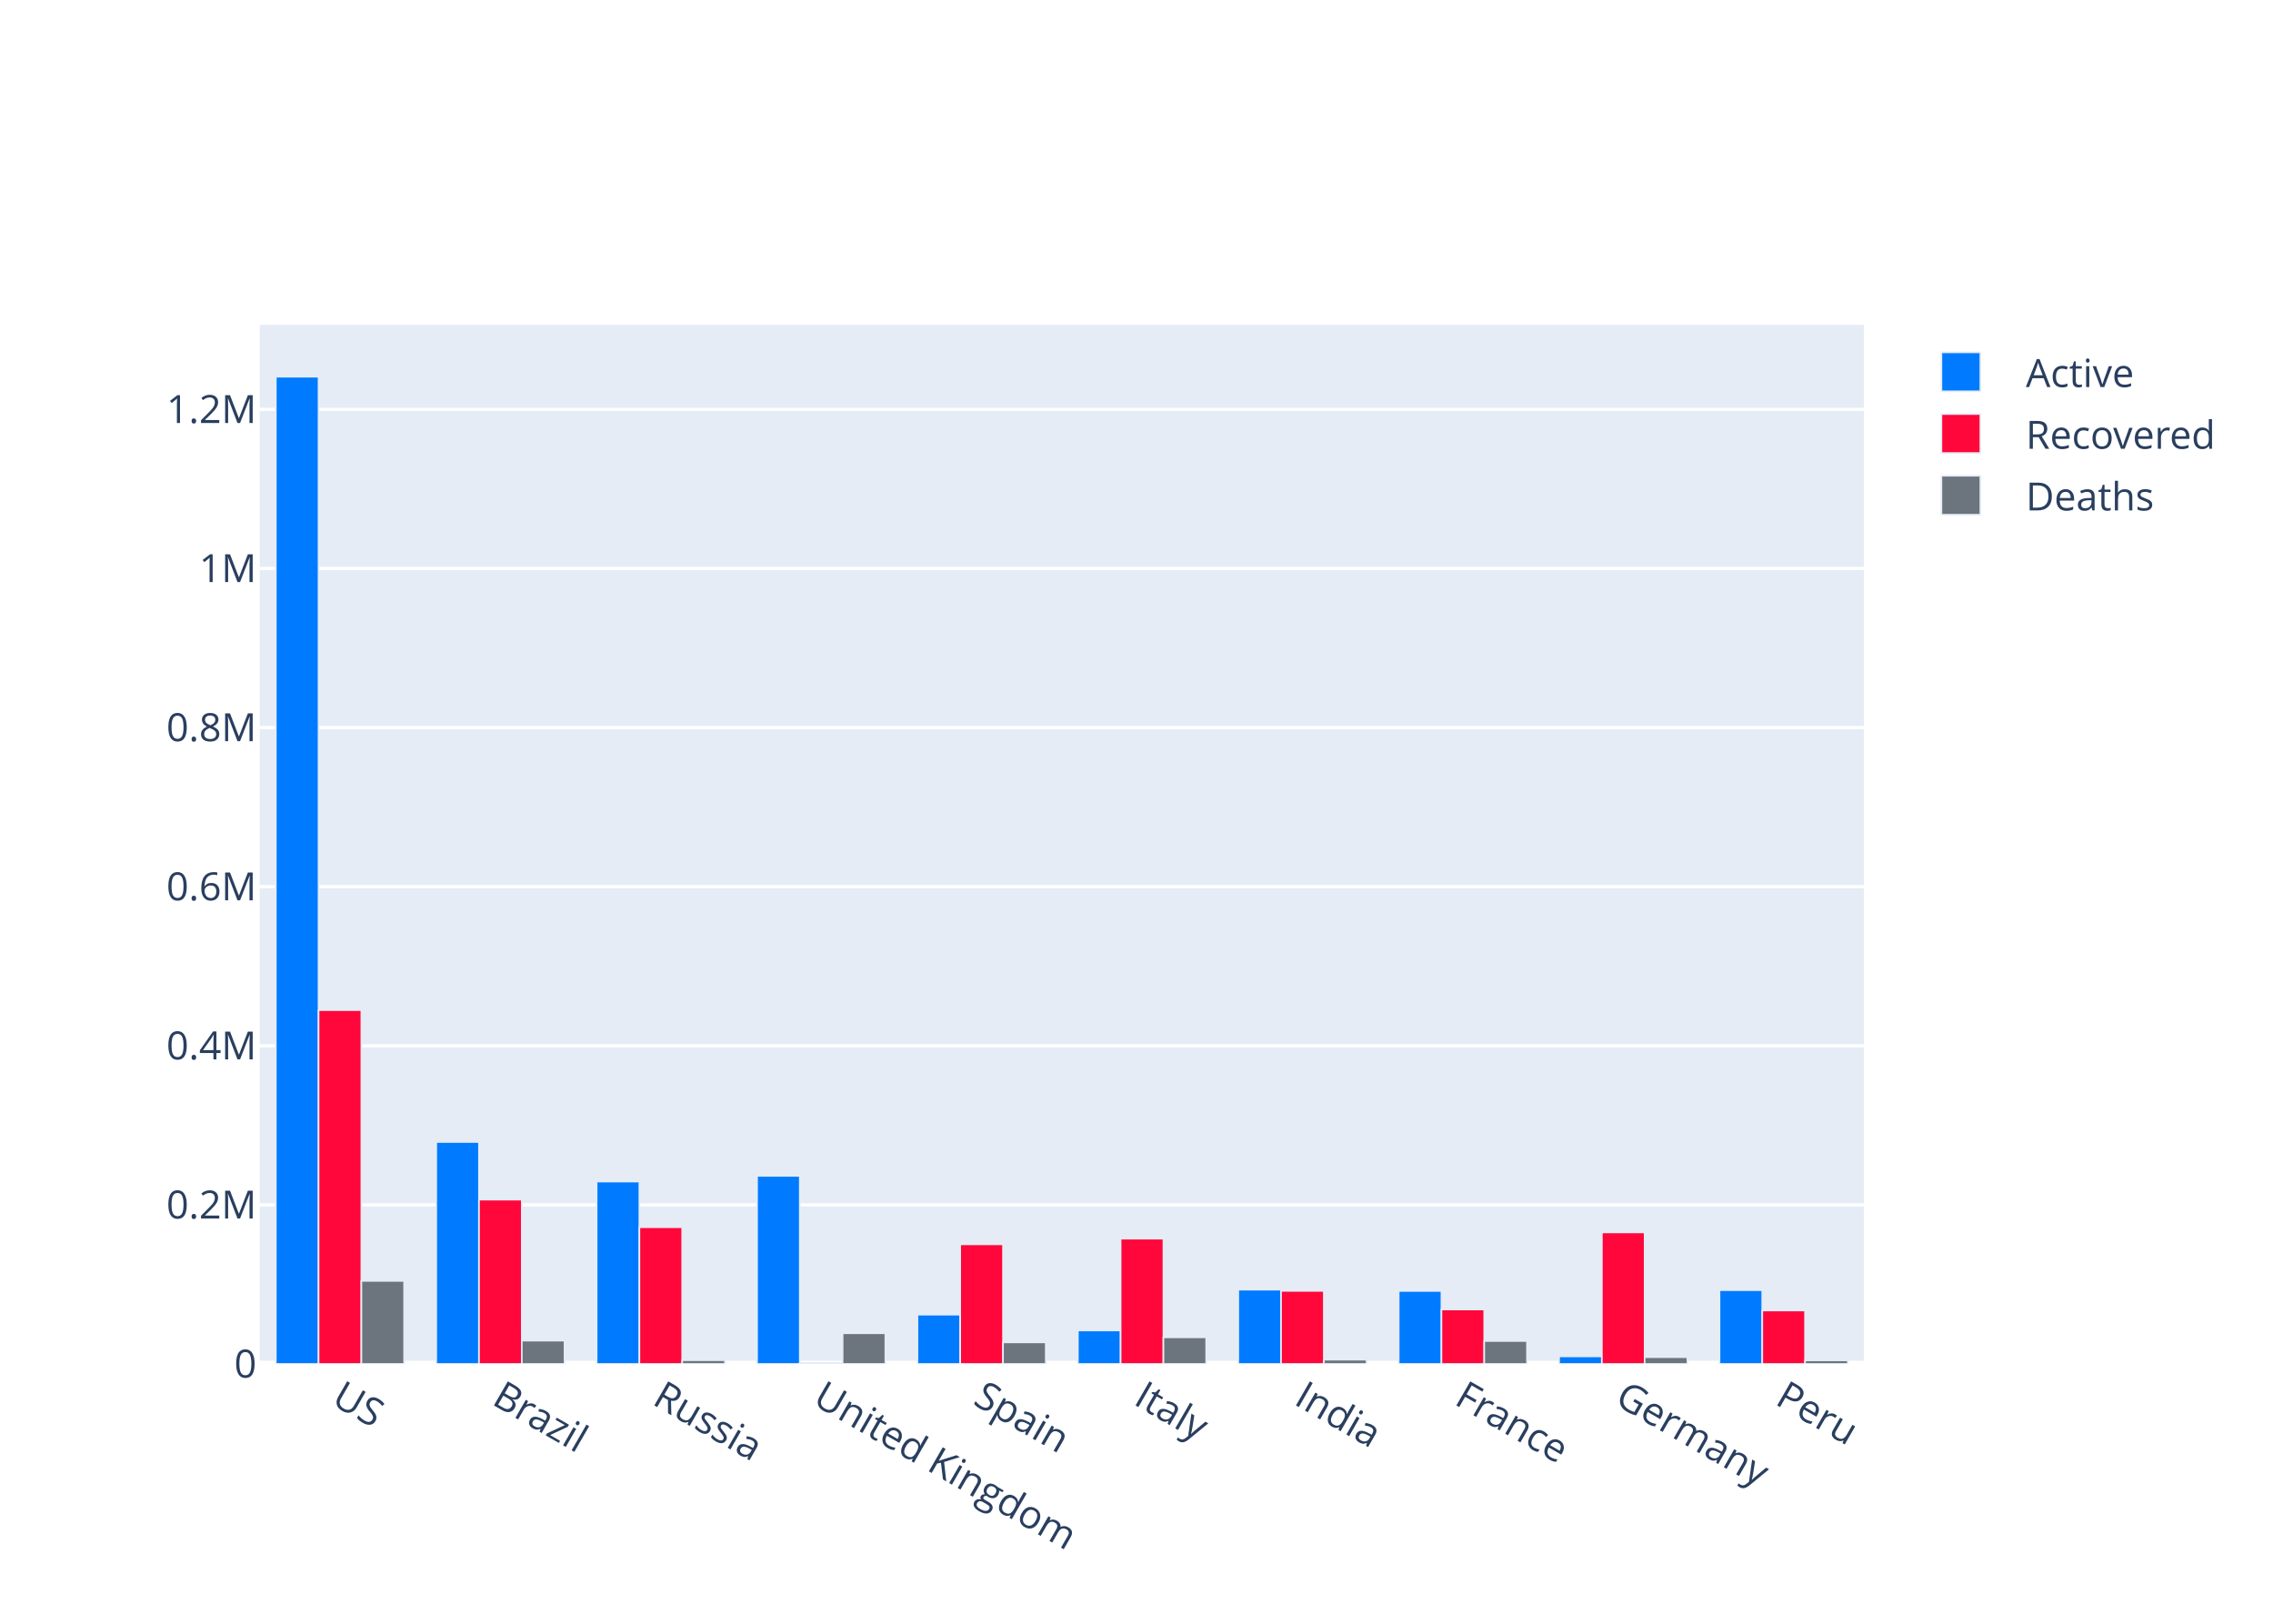
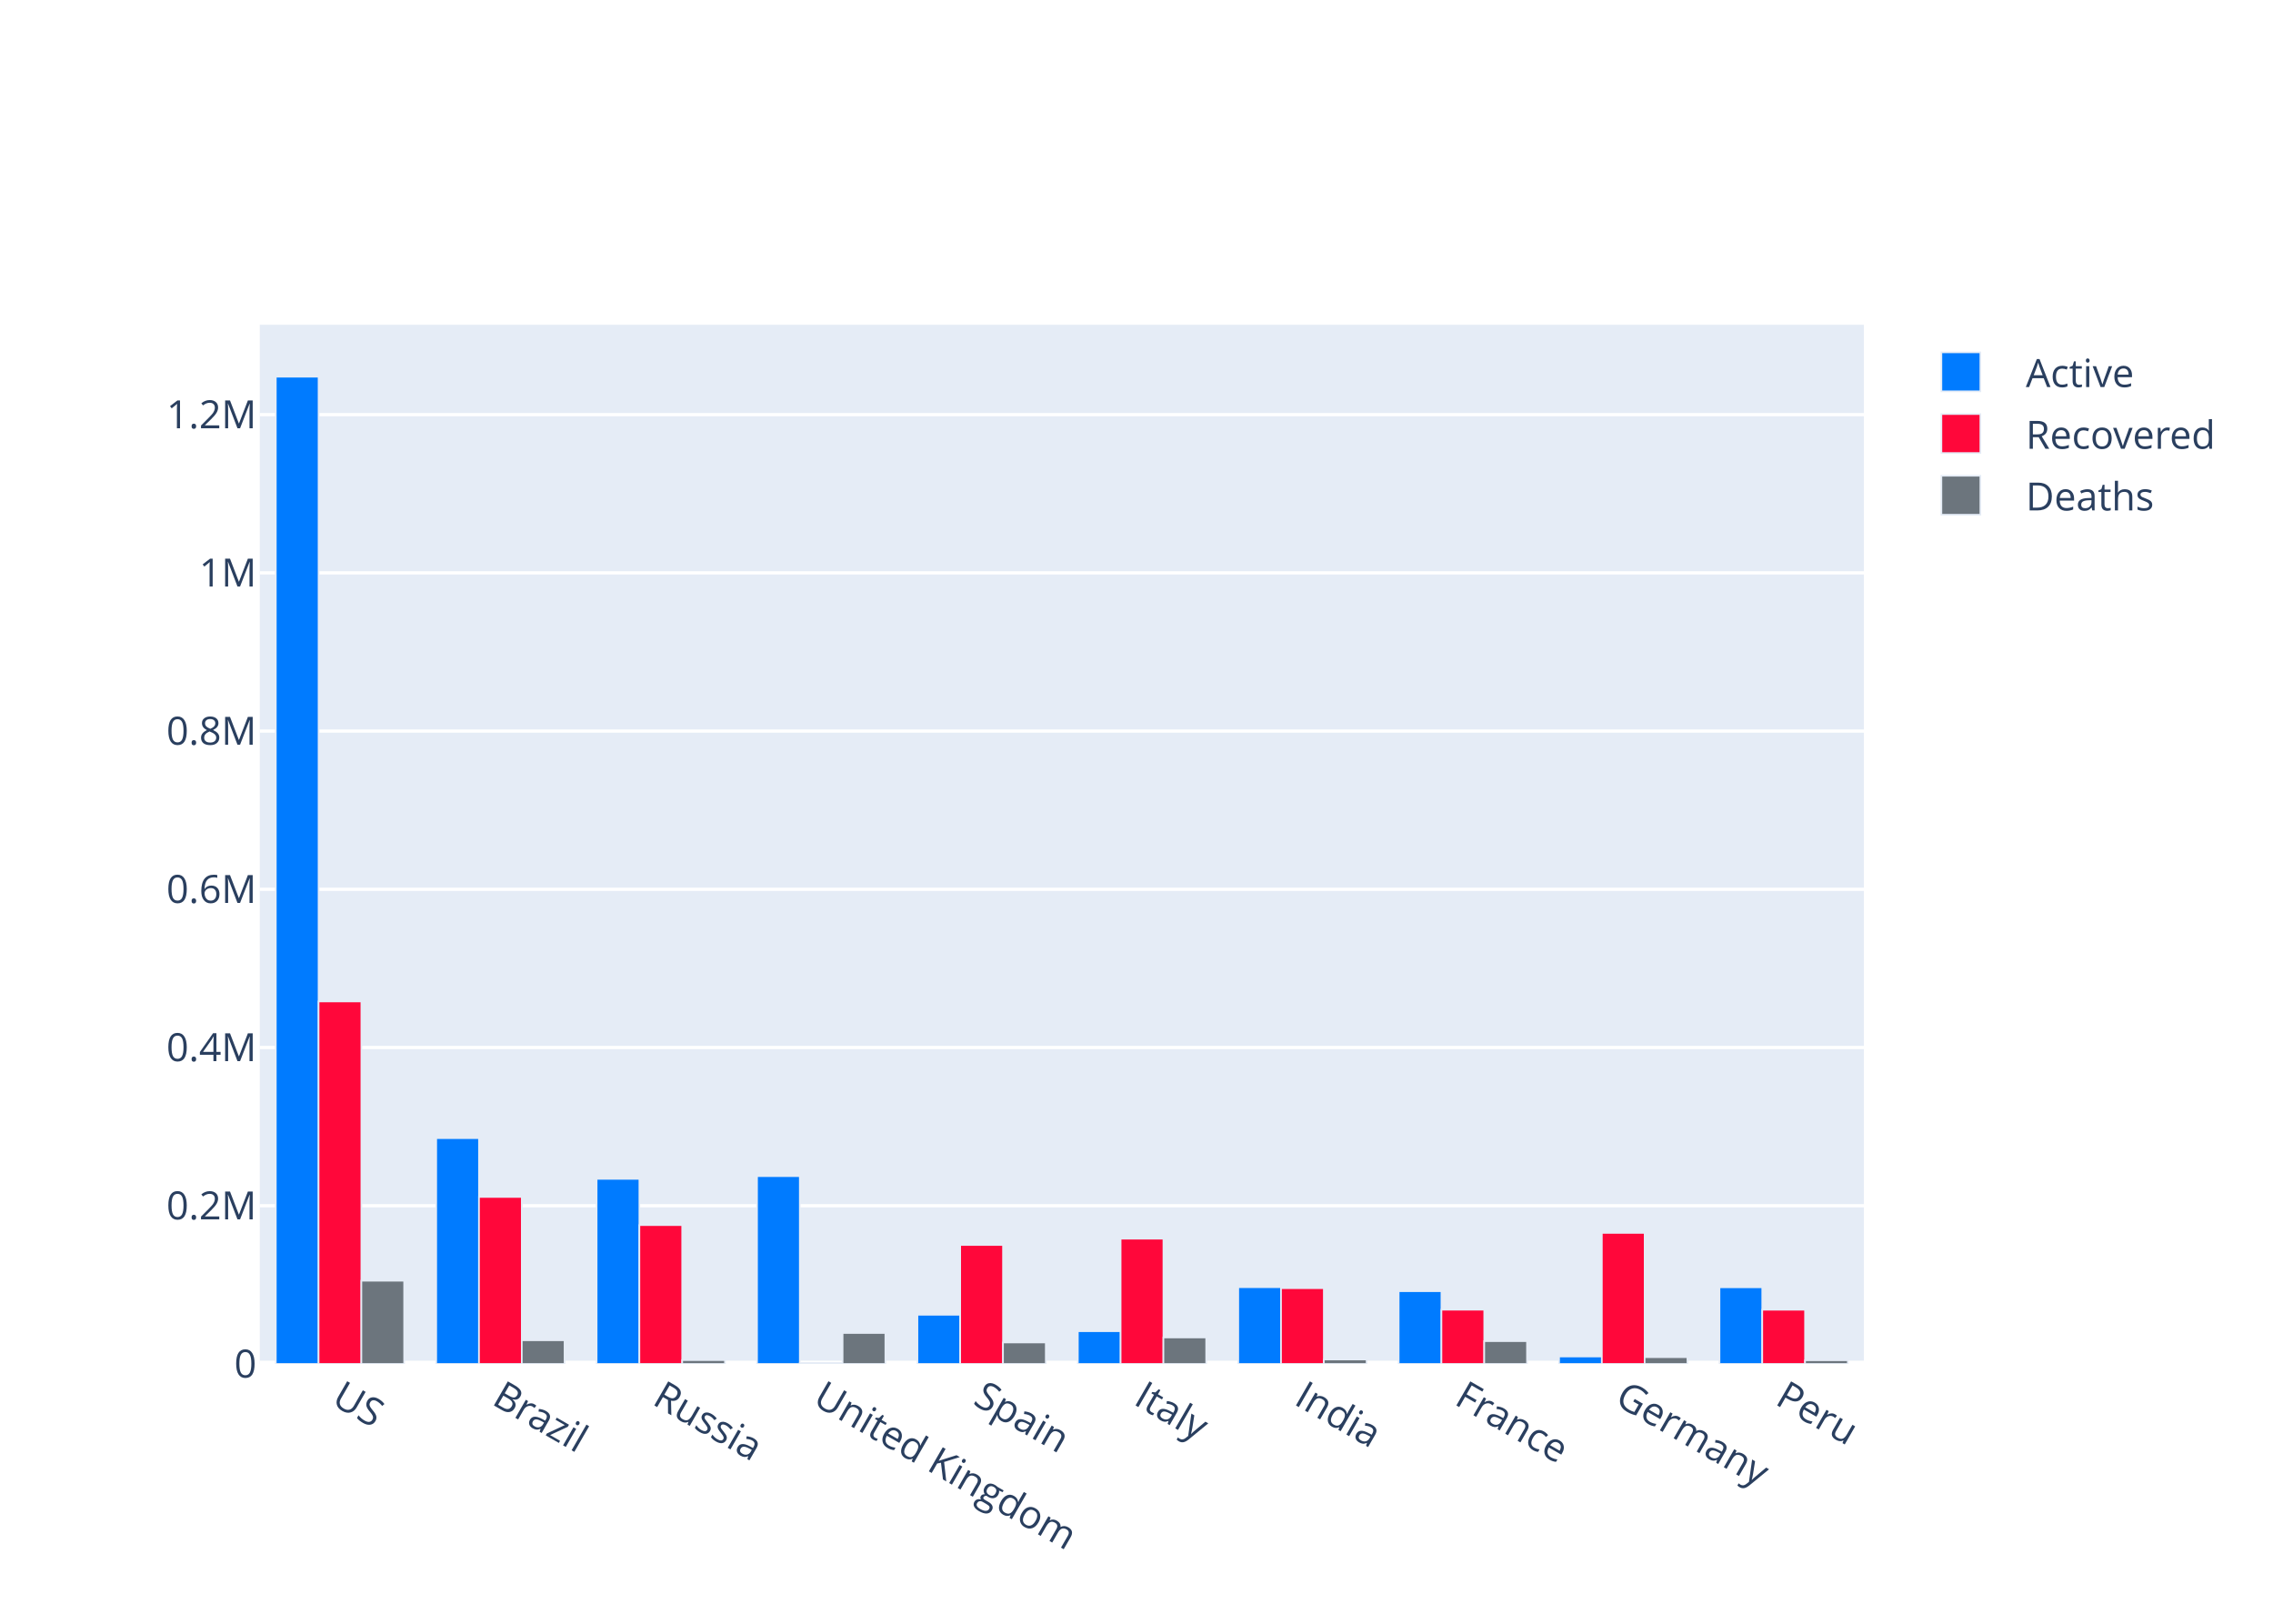
<svg xmlns="http://www.w3.org/2000/svg" class="main-svg" width="700" height="500" style="" viewBox="0 0 700 500">
  <rect x="0" y="0" width="700" height="500" style="fill: rgb(255, 255, 255); fill-opacity: 1;" />
-   <defs id="defs-4da527">
+   <defs id="defs-a320ac">
    <g class="clips">
-       <clipPath id="clip4da527xyplot" class="plotclip">
+       <clipPath id="clipa320acxyplot" class="plotclip">
        <rect width="494" height="320" />
      </clipPath>
-       <clipPath class="axesclip" id="clip4da527x">
+       <clipPath class="axesclip" id="clipa320acx">
        <rect x="80" y="0" width="494" height="500" />
      </clipPath>
-       <clipPath class="axesclip" id="clip4da527y">
+       <clipPath class="axesclip" id="clipa320acy">
        <rect x="0" y="100" width="700" height="320" />
      </clipPath>
-       <clipPath class="axesclip" id="clip4da527xy">
+       <clipPath class="axesclip" id="clipa320acxy">
        <rect x="80" y="100" width="494" height="320" />
      </clipPath>
    </g>
    <g class="gradients" />
  </defs>
  <g class="bglayer">
    <rect class="bg" x="80" y="100" width="494" height="320" style="fill: rgb(229, 236, 246); fill-opacity: 1; stroke-width: 0;" />
  </g>
  <g class="layer-below">
    <g class="imagelayer" />
    <g class="shapelayer" />
  </g>
  <g class="cartesianlayer">
    <g class="subplot xy">
      <g class="layer-subplot">
        <g class="shapelayer" />
        <g class="imagelayer" />
      </g>
      <g class="gridlayer">
        <g class="x" />
        <g class="y">
-           <path class="ygrid crisp" transform="translate(0,371.01)" d="M80,0h494" style="stroke: rgb(255, 255, 255); stroke-opacity: 1; stroke-width: 1px;" />
-           <path class="ygrid crisp" transform="translate(0,322.02)" d="M80,0h494" style="stroke: rgb(255, 255, 255); stroke-opacity: 1; stroke-width: 1px;" />
-           <path class="ygrid crisp" transform="translate(0,273.03)" d="M80,0h494" style="stroke: rgb(255, 255, 255); stroke-opacity: 1; stroke-width: 1px;" />
-           <path class="ygrid crisp" transform="translate(0,224.03)" d="M80,0h494" style="stroke: rgb(255, 255, 255); stroke-opacity: 1; stroke-width: 1px;" />
-           <path class="ygrid crisp" transform="translate(0,175.04)" d="M80,0h494" style="stroke: rgb(255, 255, 255); stroke-opacity: 1; stroke-width: 1px;" />
-           <path class="ygrid crisp" transform="translate(0,126.05)" d="M80,0h494" style="stroke: rgb(255, 255, 255); stroke-opacity: 1; stroke-width: 1px;" />
+           <path class="ygrid crisp" transform="translate(0,371.28)" d="M80,0h494" style="stroke: rgb(255, 255, 255); stroke-opacity: 1; stroke-width: 1px;" />
+           <path class="ygrid crisp" transform="translate(0,322.56)" d="M80,0h494" style="stroke: rgb(255, 255, 255); stroke-opacity: 1; stroke-width: 1px;" />
+           <path class="ygrid crisp" transform="translate(0,273.84)" d="M80,0h494" style="stroke: rgb(255, 255, 255); stroke-opacity: 1; stroke-width: 1px;" />
+           <path class="ygrid crisp" transform="translate(0,225.12)" d="M80,0h494" style="stroke: rgb(255, 255, 255); stroke-opacity: 1; stroke-width: 1px;" />
+           <path class="ygrid crisp" transform="translate(0,176.4)" d="M80,0h494" style="stroke: rgb(255, 255, 255); stroke-opacity: 1; stroke-width: 1px;" />
+           <path class="ygrid crisp" transform="translate(0,127.68)" d="M80,0h494" style="stroke: rgb(255, 255, 255); stroke-opacity: 1; stroke-width: 1px;" />
        </g>
      </g>
      <g class="zerolinelayer">
        <path class="yzl zl crisp" transform="translate(0,420)" d="M80,0h494" style="stroke: rgb(255, 255, 255); stroke-opacity: 1; stroke-width: 2px;" />
      </g>
      <path class="xlines-below" />
      <path class="ylines-below" />
      <g class="overlines-below" />
      <g class="xaxislayer-below" />
      <g class="yaxislayer-below" />
      <g class="overaxes-below" />
-       <g class="plot" transform="translate(80, 100)" clip-path="url('#clip4da527xyplot')">
+       <g class="plot" transform="translate(80, 100)" clip-path="url('#clipa320acxyplot')">
        <g class="barlayer mlayer">
          <g class="trace bars" style="opacity: 1;">
            <g class="points">
              <g class="point">
                <path d="M4.94,320V16H18.11V320Z" style="vector-effect: non-scaling-stroke; opacity: 1; stroke-width: 0.5px; fill: rgb(0, 123, 255); fill-opacity: 1; stroke: rgb(229, 236, 246); stroke-opacity: 1;" />
              </g>
              <g class="point">
-                 <path d="M54.34,320V251.66H67.51V320Z" style="vector-effect: non-scaling-stroke; opacity: 1; stroke-width: 0.5px; fill: rgb(0, 123, 255); fill-opacity: 1; stroke: rgb(229, 236, 246); stroke-opacity: 1;" />
-               </g>
-               <g class="point">
-                 <path d="M103.74,320V263.84H116.91V320Z" style="vector-effect: non-scaling-stroke; opacity: 1; stroke-width: 0.5px; fill: rgb(0, 123, 255); fill-opacity: 1; stroke: rgb(229, 236, 246); stroke-opacity: 1;" />
-               </g>
-               <g class="point">
-                 <path d="M153.14,320V262.09H166.31V320Z" style="vector-effect: non-scaling-stroke; opacity: 1; stroke-width: 0.5px; fill: rgb(0, 123, 255); fill-opacity: 1; stroke: rgb(229, 236, 246); stroke-opacity: 1;" />
-               </g>
-               <g class="point">
-                 <path d="M202.54,320V304.82H215.71V320Z" style="vector-effect: non-scaling-stroke; opacity: 1; stroke-width: 0.5px; fill: rgb(0, 123, 255); fill-opacity: 1; stroke: rgb(229, 236, 246); stroke-opacity: 1;" />
-               </g>
-               <g class="point">
-                 <path d="M251.94,320V309.69H265.11V320Z" style="vector-effect: non-scaling-stroke; opacity: 1; stroke-width: 0.5px; fill: rgb(0, 123, 255); fill-opacity: 1; stroke: rgb(229, 236, 246); stroke-opacity: 1;" />
-               </g>
-               <g class="point">
-                 <path d="M301.34,320V297.13H314.51V320Z" style="vector-effect: non-scaling-stroke; opacity: 1; stroke-width: 0.5px; fill: rgb(0, 123, 255); fill-opacity: 1; stroke: rgb(229, 236, 246); stroke-opacity: 1;" />
-               </g>
-               <g class="point">
-                 <path d="M350.74,320V297.53H363.91V320Z" style="vector-effect: non-scaling-stroke; opacity: 1; stroke-width: 0.5px; fill: rgb(0, 123, 255); fill-opacity: 1; stroke: rgb(229, 236, 246); stroke-opacity: 1;" />
-               </g>
-               <g class="point">
-                 <path d="M400.14,320V317.67H413.31V320Z" style="vector-effect: non-scaling-stroke; opacity: 1; stroke-width: 0.5px; fill: rgb(0, 123, 255); fill-opacity: 1; stroke: rgb(229, 236, 246); stroke-opacity: 1;" />
-               </g>
-               <g class="point">
-                 <path d="M449.54,320V297.28H462.71V320Z" style="vector-effect: non-scaling-stroke; opacity: 1; stroke-width: 0.5px; fill: rgb(0, 123, 255); fill-opacity: 1; stroke: rgb(229, 236, 246); stroke-opacity: 1;" />
+                 <path d="M54.34,320V250.47H67.51V320Z" style="vector-effect: non-scaling-stroke; opacity: 1; stroke-width: 0.5px; fill: rgb(0, 123, 255); fill-opacity: 1; stroke: rgb(229, 236, 246); stroke-opacity: 1;" />
+               </g>
+               <g class="point">
+                 <path d="M103.74,320V263.01H116.91V320Z" style="vector-effect: non-scaling-stroke; opacity: 1; stroke-width: 0.5px; fill: rgb(0, 123, 255); fill-opacity: 1; stroke: rgb(229, 236, 246); stroke-opacity: 1;" />
+               </g>
+               <g class="point">
+                 <path d="M153.14,320V262.17H166.31V320Z" style="vector-effect: non-scaling-stroke; opacity: 1; stroke-width: 0.5px; fill: rgb(0, 123, 255); fill-opacity: 1; stroke: rgb(229, 236, 246); stroke-opacity: 1;" />
+               </g>
+               <g class="point">
+                 <path d="M202.54,320V304.86H215.71V320Z" style="vector-effect: non-scaling-stroke; opacity: 1; stroke-width: 0.5px; fill: rgb(0, 123, 255); fill-opacity: 1; stroke: rgb(229, 236, 246); stroke-opacity: 1;" />
+               </g>
+               <g class="point">
+                 <path d="M251.94,320V309.92H265.11V320Z" style="vector-effect: non-scaling-stroke; opacity: 1; stroke-width: 0.5px; fill: rgb(0, 123, 255); fill-opacity: 1; stroke: rgb(229, 236, 246); stroke-opacity: 1;" />
+               </g>
+               <g class="point">
+                 <path d="M301.34,320V296.37H314.51V320Z" style="vector-effect: non-scaling-stroke; opacity: 1; stroke-width: 0.5px; fill: rgb(0, 123, 255); fill-opacity: 1; stroke: rgb(229, 236, 246); stroke-opacity: 1;" />
+               </g>
+               <g class="point">
+                 <path d="M350.74,320V297.6H363.91V320Z" style="vector-effect: non-scaling-stroke; opacity: 1; stroke-width: 0.5px; fill: rgb(0, 123, 255); fill-opacity: 1; stroke: rgb(229, 236, 246); stroke-opacity: 1;" />
+               </g>
+               <g class="point">
+                 <path d="M400.14,320V317.71H413.31V320Z" style="vector-effect: non-scaling-stroke; opacity: 1; stroke-width: 0.5px; fill: rgb(0, 123, 255); fill-opacity: 1; stroke: rgb(229, 236, 246); stroke-opacity: 1;" />
+               </g>
+               <g class="point">
+                 <path d="M449.54,320V296.4H462.71V320Z" style="vector-effect: non-scaling-stroke; opacity: 1; stroke-width: 0.5px; fill: rgb(0, 123, 255); fill-opacity: 1; stroke: rgb(229, 236, 246); stroke-opacity: 1;" />
              </g>
            </g>
          </g>
          <g class="trace bars" style="opacity: 1;">
            <g class="points">
              <g class="point">
-                 <path d="M18.11,320V211.05H31.29V320Z" style="vector-effect: non-scaling-stroke; opacity: 1; stroke-width: 0.5px; fill: rgb(255, 7, 58); fill-opacity: 1; stroke: rgb(229, 236, 246); stroke-opacity: 1;" />
-               </g>
-               <g class="point">
-                 <path d="M67.51,320V269.4H80.69V320Z" style="vector-effect: non-scaling-stroke; opacity: 1; stroke-width: 0.5px; fill: rgb(255, 7, 58); fill-opacity: 1; stroke: rgb(229, 236, 246); stroke-opacity: 1;" />
-               </g>
-               <g class="point">
-                 <path d="M116.91,320V277.9H130.09V320Z" style="vector-effect: non-scaling-stroke; opacity: 1; stroke-width: 0.5px; fill: rgb(255, 7, 58); fill-opacity: 1; stroke: rgb(229, 236, 246); stroke-opacity: 1;" />
-               </g>
-               <g class="point">
-                 <path d="M166.31,320V319.71H179.49V320Z" style="vector-effect: non-scaling-stroke; opacity: 1; stroke-width: 0.5px; fill: rgb(255, 7, 58); fill-opacity: 1; stroke: rgb(229, 236, 246); stroke-opacity: 1;" />
-               </g>
-               <g class="point">
-                 <path d="M215.71,320V283.16H228.89V320Z" style="vector-effect: non-scaling-stroke; opacity: 1; stroke-width: 0.5px; fill: rgb(255, 7, 58); fill-opacity: 1; stroke: rgb(229, 236, 246); stroke-opacity: 1;" />
-               </g>
-               <g class="point">
-                 <path d="M265.11,320V281.42H278.29V320Z" style="vector-effect: non-scaling-stroke; opacity: 1; stroke-width: 0.5px; fill: rgb(255, 7, 58); fill-opacity: 1; stroke: rgb(229, 236, 246); stroke-opacity: 1;" />
-               </g>
-               <g class="point">
-                 <path d="M314.51,320V297.5H327.69V320Z" style="vector-effect: non-scaling-stroke; opacity: 1; stroke-width: 0.5px; fill: rgb(255, 7, 58); fill-opacity: 1; stroke: rgb(229, 236, 246); stroke-opacity: 1;" />
-               </g>
-               <g class="point">
-                 <path d="M363.91,320V303.23H377.09V320Z" style="vector-effect: non-scaling-stroke; opacity: 1; stroke-width: 0.5px; fill: rgb(255, 7, 58); fill-opacity: 1; stroke: rgb(229, 236, 246); stroke-opacity: 1;" />
-               </g>
-               <g class="point">
-                 <path d="M413.31,320V279.5H426.49V320Z" style="vector-effect: non-scaling-stroke; opacity: 1; stroke-width: 0.5px; fill: rgb(255, 7, 58); fill-opacity: 1; stroke: rgb(229, 236, 246); stroke-opacity: 1;" />
-               </g>
-               <g class="point">
-                 <path d="M462.71,320V303.54H475.89V320Z" style="vector-effect: non-scaling-stroke; opacity: 1; stroke-width: 0.5px; fill: rgb(255, 7, 58); fill-opacity: 1; stroke: rgb(229, 236, 246); stroke-opacity: 1;" />
+                 <path d="M18.11,320V208.38H31.29V320Z" style="vector-effect: non-scaling-stroke; opacity: 1; stroke-width: 0.5px; fill: rgb(255, 7, 58); fill-opacity: 1; stroke: rgb(229, 236, 246); stroke-opacity: 1;" />
+               </g>
+               <g class="point">
+                 <path d="M67.51,320V268.58H80.69V320Z" style="vector-effect: non-scaling-stroke; opacity: 1; stroke-width: 0.5px; fill: rgb(255, 7, 58); fill-opacity: 1; stroke: rgb(229, 236, 246); stroke-opacity: 1;" />
+               </g>
+               <g class="point">
+                 <path d="M116.91,320V277.25H130.09V320Z" style="vector-effect: non-scaling-stroke; opacity: 1; stroke-width: 0.5px; fill: rgb(255, 7, 58); fill-opacity: 1; stroke: rgb(229, 236, 246); stroke-opacity: 1;" />
+               </g>
+               <g class="point">
+                 <path d="M166.31,320V319.7H179.49V320Z" style="vector-effect: non-scaling-stroke; opacity: 1; stroke-width: 0.5px; fill: rgb(255, 7, 58); fill-opacity: 1; stroke: rgb(229, 236, 246); stroke-opacity: 1;" />
+               </g>
+               <g class="point">
+                 <path d="M215.71,320V283.37H228.89V320Z" style="vector-effect: non-scaling-stroke; opacity: 1; stroke-width: 0.5px; fill: rgb(255, 7, 58); fill-opacity: 1; stroke: rgb(229, 236, 246); stroke-opacity: 1;" />
+               </g>
+               <g class="point">
+                 <path d="M265.11,320V281.43H278.29V320Z" style="vector-effect: non-scaling-stroke; opacity: 1; stroke-width: 0.5px; fill: rgb(255, 7, 58); fill-opacity: 1; stroke: rgb(229, 236, 246); stroke-opacity: 1;" />
+               </g>
+               <g class="point">
+                 <path d="M314.51,320V296.67H327.69V320Z" style="vector-effect: non-scaling-stroke; opacity: 1; stroke-width: 0.5px; fill: rgb(255, 7, 58); fill-opacity: 1; stroke: rgb(229, 236, 246); stroke-opacity: 1;" />
+               </g>
+               <g class="point">
+                 <path d="M363.91,320V303.3H377.09V320Z" style="vector-effect: non-scaling-stroke; opacity: 1; stroke-width: 0.5px; fill: rgb(255, 7, 58); fill-opacity: 1; stroke: rgb(229, 236, 246); stroke-opacity: 1;" />
+               </g>
+               <g class="point">
+                 <path d="M413.31,320V279.65H426.49V320Z" style="vector-effect: non-scaling-stroke; opacity: 1; stroke-width: 0.5px; fill: rgb(255, 7, 58); fill-opacity: 1; stroke: rgb(229, 236, 246); stroke-opacity: 1;" />
+               </g>
+               <g class="point">
+                 <path d="M462.71,320V303.31H475.89V320Z" style="vector-effect: non-scaling-stroke; opacity: 1; stroke-width: 0.5px; fill: rgb(255, 7, 58); fill-opacity: 1; stroke: rgb(229, 236, 246); stroke-opacity: 1;" />
              </g>
            </g>
          </g>
          <g class="trace bars" style="opacity: 1;">
            <g class="points">
              <g class="point">
-                 <path d="M31.29,320V294.43H44.46V320Z" style="vector-effect: non-scaling-stroke; opacity: 1; stroke-width: 0.5px; fill: rgb(108, 117, 125); fill-opacity: 1; stroke: rgb(229, 236, 246); stroke-opacity: 1;" />
-               </g>
-               <g class="point">
-                 <path d="M80.69,320V312.82H93.86V320Z" style="vector-effect: non-scaling-stroke; opacity: 1; stroke-width: 0.5px; fill: rgb(108, 117, 125); fill-opacity: 1; stroke: rgb(229, 236, 246); stroke-opacity: 1;" />
-               </g>
-               <g class="point">
-                 <path d="M130.09,320V318.85H143.26V320Z" style="vector-effect: non-scaling-stroke; opacity: 1; stroke-width: 0.5px; fill: rgb(108, 117, 125); fill-opacity: 1; stroke: rgb(229, 236, 246); stroke-opacity: 1;" />
-               </g>
-               <g class="point">
-                 <path d="M179.49,320V310.55H192.66V320Z" style="vector-effect: non-scaling-stroke; opacity: 1; stroke-width: 0.5px; fill: rgb(108, 117, 125); fill-opacity: 1; stroke: rgb(229, 236, 246); stroke-opacity: 1;" />
-               </g>
-               <g class="point">
-                 <path d="M228.89,320V313.36H242.06V320Z" style="vector-effect: non-scaling-stroke; opacity: 1; stroke-width: 0.5px; fill: rgb(108, 117, 125); fill-opacity: 1; stroke: rgb(229, 236, 246); stroke-opacity: 1;" />
-               </g>
-               <g class="point">
-                 <path d="M278.29,320V311.81H291.46V320Z" style="vector-effect: non-scaling-stroke; opacity: 1; stroke-width: 0.5px; fill: rgb(108, 117, 125); fill-opacity: 1; stroke: rgb(229, 236, 246); stroke-opacity: 1;" />
-               </g>
-               <g class="point">
-                 <path d="M327.69,320V318.68H340.86V320Z" style="vector-effect: non-scaling-stroke; opacity: 1; stroke-width: 0.5px; fill: rgb(108, 117, 125); fill-opacity: 1; stroke: rgb(229, 236, 246); stroke-opacity: 1;" />
-               </g>
-               <g class="point">
-                 <path d="M377.09,320V312.94H390.26V320Z" style="vector-effect: non-scaling-stroke; opacity: 1; stroke-width: 0.5px; fill: rgb(108, 117, 125); fill-opacity: 1; stroke: rgb(229, 236, 246); stroke-opacity: 1;" />
-               </g>
-               <g class="point">
-                 <path d="M426.49,320V317.91H439.66V320Z" style="vector-effect: non-scaling-stroke; opacity: 1; stroke-width: 0.5px; fill: rgb(108, 117, 125); fill-opacity: 1; stroke: rgb(229, 236, 246); stroke-opacity: 1;" />
-               </g>
-               <g class="point">
-                 <path d="M475.89,320V318.9H489.06V320Z" style="vector-effect: non-scaling-stroke; opacity: 1; stroke-width: 0.5px; fill: rgb(108, 117, 125); fill-opacity: 1; stroke: rgb(229, 236, 246); stroke-opacity: 1;" />
+                 <path d="M31.29,320V294.38H44.46V320Z" style="vector-effect: non-scaling-stroke; opacity: 1; stroke-width: 0.5px; fill: rgb(108, 117, 125); fill-opacity: 1; stroke: rgb(229, 236, 246); stroke-opacity: 1;" />
+               </g>
+               <g class="point">
+                 <path d="M80.69,320V312.71H93.86V320Z" style="vector-effect: non-scaling-stroke; opacity: 1; stroke-width: 0.5px; fill: rgb(108, 117, 125); fill-opacity: 1; stroke: rgb(229, 236, 246); stroke-opacity: 1;" />
+               </g>
+               <g class="point">
+                 <path d="M130.09,320V318.82H143.26V320Z" style="vector-effect: non-scaling-stroke; opacity: 1; stroke-width: 0.5px; fill: rgb(108, 117, 125); fill-opacity: 1; stroke: rgb(229, 236, 246); stroke-opacity: 1;" />
+               </g>
+               <g class="point">
+                 <path d="M179.49,320V310.47H192.66V320Z" style="vector-effect: non-scaling-stroke; opacity: 1; stroke-width: 0.5px; fill: rgb(108, 117, 125); fill-opacity: 1; stroke: rgb(229, 236, 246); stroke-opacity: 1;" />
+               </g>
+               <g class="point">
+                 <path d="M228.89,320V313.39H242.06V320Z" style="vector-effect: non-scaling-stroke; opacity: 1; stroke-width: 0.5px; fill: rgb(108, 117, 125); fill-opacity: 1; stroke: rgb(229, 236, 246); stroke-opacity: 1;" />
+               </g>
+               <g class="point">
+                 <path d="M278.29,320V311.85H291.46V320Z" style="vector-effect: non-scaling-stroke; opacity: 1; stroke-width: 0.5px; fill: rgb(108, 117, 125); fill-opacity: 1; stroke: rgb(229, 236, 246); stroke-opacity: 1;" />
+               </g>
+               <g class="point">
+                 <path d="M327.69,320V318.63H340.86V320Z" style="vector-effect: non-scaling-stroke; opacity: 1; stroke-width: 0.5px; fill: rgb(108, 117, 125); fill-opacity: 1; stroke: rgb(229, 236, 246); stroke-opacity: 1;" />
+               </g>
+               <g class="point">
+                 <path d="M377.09,320V312.98H390.26V320Z" style="vector-effect: non-scaling-stroke; opacity: 1; stroke-width: 0.5px; fill: rgb(108, 117, 125); fill-opacity: 1; stroke: rgb(229, 236, 246); stroke-opacity: 1;" />
+               </g>
+               <g class="point">
+                 <path d="M426.49,320V317.92H439.66V320Z" style="vector-effect: non-scaling-stroke; opacity: 1; stroke-width: 0.5px; fill: rgb(108, 117, 125); fill-opacity: 1; stroke: rgb(229, 236, 246); stroke-opacity: 1;" />
+               </g>
+               <g class="point">
+                 <path d="M475.89,320V318.87H489.06V320Z" style="vector-effect: non-scaling-stroke; opacity: 1; stroke-width: 0.5px; fill: rgb(108, 117, 125); fill-opacity: 1; stroke: rgb(229, 236, 246); stroke-opacity: 1;" />
              </g>
            </g>
          </g>
        </g>
      </g>
      <g class="overplot" />
      <path class="xlines-above crisp" d="M0,0" style="fill: none;" />
      <path class="ylines-above crisp" d="M0,0" style="fill: none;" />
      <g class="overlines-above" />
      <g class="xaxislayer-above">
        <g class="xtick">
          <text text-anchor="start" x="0" y="433" transform="translate(104.7,0) rotate(30,0,427)" style="font-family: 'Open Sans', verdana, arial, sans-serif; font-size: 12px; fill: rgb(42, 63, 95); fill-opacity: 1; white-space: pre;">US</text>
        </g>
        <g class="xtick">
          <text text-anchor="start" x="0" y="433" transform="translate(154.1,0) rotate(30,0,427)" style="font-family: 'Open Sans', verdana, arial, sans-serif; font-size: 12px; fill: rgb(42, 63, 95); fill-opacity: 1; white-space: pre;">Brazil</text>
        </g>
        <g class="xtick">
          <text text-anchor="start" x="0" y="433" transform="translate(203.5,0) rotate(30,0,427)" style="font-family: 'Open Sans', verdana, arial, sans-serif; font-size: 12px; fill: rgb(42, 63, 95); fill-opacity: 1; white-space: pre;">Russia</text>
        </g>
        <g class="xtick">
          <text text-anchor="start" x="0" y="433" transform="translate(252.9,0) rotate(30,0,427)" style="font-family: 'Open Sans', verdana, arial, sans-serif; font-size: 12px; fill: rgb(42, 63, 95); fill-opacity: 1; white-space: pre;">United Kingdom</text>
        </g>
        <g class="xtick">
          <text text-anchor="start" x="0" y="433" transform="translate(302.3,0) rotate(30,0,427)" style="font-family: 'Open Sans', verdana, arial, sans-serif; font-size: 12px; fill: rgb(42, 63, 95); fill-opacity: 1; white-space: pre;">Spain</text>
        </g>
        <g class="xtick">
          <text text-anchor="start" x="0" y="433" transform="translate(351.7,0) rotate(30,0,427)" style="font-family: 'Open Sans', verdana, arial, sans-serif; font-size: 12px; fill: rgb(42, 63, 95); fill-opacity: 1; white-space: pre;">Italy</text>
        </g>
        <g class="xtick">
          <text text-anchor="start" x="0" y="433" transform="translate(401.1,0) rotate(30,0,427)" style="font-family: 'Open Sans', verdana, arial, sans-serif; font-size: 12px; fill: rgb(42, 63, 95); fill-opacity: 1; white-space: pre;">India</text>
        </g>
        <g class="xtick">
          <text text-anchor="start" x="0" y="433" transform="translate(450.5,0) rotate(30,0,427)" style="font-family: 'Open Sans', verdana, arial, sans-serif; font-size: 12px; fill: rgb(42, 63, 95); fill-opacity: 1; white-space: pre;">France</text>
        </g>
        <g class="xtick">
          <text text-anchor="start" x="0" y="433" transform="translate(499.9,0) rotate(30,0,427)" style="font-family: 'Open Sans', verdana, arial, sans-serif; font-size: 12px; fill: rgb(42, 63, 95); fill-opacity: 1; white-space: pre;">Germany</text>
        </g>
        <g class="xtick">
          <text text-anchor="start" x="0" y="433" transform="translate(549.3,0) rotate(30,0,427)" style="font-family: 'Open Sans', verdana, arial, sans-serif; font-size: 12px; fill: rgb(42, 63, 95); fill-opacity: 1; white-space: pre;">Peru</text>
        </g>
      </g>
      <g class="yaxislayer-above">
        <g class="ytick">
          <text text-anchor="end" x="79" y="4.2" transform="translate(0,420)" style="font-family: 'Open Sans', verdana, arial, sans-serif; font-size: 12px; fill: rgb(42, 63, 95); fill-opacity: 1; white-space: pre;">0</text>
        </g>
        <g class="ytick">
-           <text text-anchor="end" x="79" y="4.2" transform="translate(0,371.01)" style="font-family: 'Open Sans', verdana, arial, sans-serif; font-size: 12px; fill: rgb(42, 63, 95); fill-opacity: 1; white-space: pre;">0.2M</text>
-         </g>
-         <g class="ytick">
-           <text text-anchor="end" x="79" y="4.2" transform="translate(0,322.02)" style="font-family: 'Open Sans', verdana, arial, sans-serif; font-size: 12px; fill: rgb(42, 63, 95); fill-opacity: 1; white-space: pre;">0.4M</text>
-         </g>
-         <g class="ytick">
-           <text text-anchor="end" x="79" y="4.2" transform="translate(0,273.03)" style="font-family: 'Open Sans', verdana, arial, sans-serif; font-size: 12px; fill: rgb(42, 63, 95); fill-opacity: 1; white-space: pre;">0.6M</text>
-         </g>
-         <g class="ytick">
-           <text text-anchor="end" x="79" y="4.2" transform="translate(0,224.03)" style="font-family: 'Open Sans', verdana, arial, sans-serif; font-size: 12px; fill: rgb(42, 63, 95); fill-opacity: 1; white-space: pre;">0.8M</text>
-         </g>
-         <g class="ytick">
-           <text text-anchor="end" x="79" y="4.2" transform="translate(0,175.04)" style="font-family: 'Open Sans', verdana, arial, sans-serif; font-size: 12px; fill: rgb(42, 63, 95); fill-opacity: 1; white-space: pre;">1M</text>
-         </g>
-         <g class="ytick">
-           <text text-anchor="end" x="79" y="4.2" transform="translate(0,126.05)" style="font-family: 'Open Sans', verdana, arial, sans-serif; font-size: 12px; fill: rgb(42, 63, 95); fill-opacity: 1; white-space: pre;">1.2M</text>
+           <text text-anchor="end" x="79" y="4.2" transform="translate(0,371.28)" style="font-family: 'Open Sans', verdana, arial, sans-serif; font-size: 12px; fill: rgb(42, 63, 95); fill-opacity: 1; white-space: pre;">0.2M</text>
+         </g>
+         <g class="ytick">
+           <text text-anchor="end" x="79" y="4.2" transform="translate(0,322.56)" style="font-family: 'Open Sans', verdana, arial, sans-serif; font-size: 12px; fill: rgb(42, 63, 95); fill-opacity: 1; white-space: pre;">0.4M</text>
+         </g>
+         <g class="ytick">
+           <text text-anchor="end" x="79" y="4.2" transform="translate(0,273.84)" style="font-family: 'Open Sans', verdana, arial, sans-serif; font-size: 12px; fill: rgb(42, 63, 95); fill-opacity: 1; white-space: pre;">0.6M</text>
+         </g>
+         <g class="ytick">
+           <text text-anchor="end" x="79" y="4.2" transform="translate(0,225.12)" style="font-family: 'Open Sans', verdana, arial, sans-serif; font-size: 12px; fill: rgb(42, 63, 95); fill-opacity: 1; white-space: pre;">0.8M</text>
+         </g>
+         <g class="ytick">
+           <text text-anchor="end" x="79" y="4.2" transform="translate(0,176.4)" style="font-family: 'Open Sans', verdana, arial, sans-serif; font-size: 12px; fill: rgb(42, 63, 95); fill-opacity: 1; white-space: pre;">1M</text>
+         </g>
+         <g class="ytick">
+           <text text-anchor="end" x="79" y="4.2" transform="translate(0,127.68)" style="font-family: 'Open Sans', verdana, arial, sans-serif; font-size: 12px; fill: rgb(42, 63, 95); fill-opacity: 1; white-space: pre;">1.2M</text>
        </g>
      </g>
      <g class="overaxes-above" />
    </g>
  </g>
  <g class="polarlayer" />
  <g class="ternarylayer" />
  <g class="geolayer" />
  <g class="funnelarealayer" />
  <g class="pielayer" />
  <g class="treemaplayer" />
  <g class="sunburstlayer" />
  <g class="glimages" />
-   <defs id="topdefs-4da527">
+   <defs id="topdefs-a320ac">
    <g class="clips" />
-     <clipPath id="legend4da527">
+     <clipPath id="legenda320ac">
      <rect width="104" height="67" x="0" y="0" />
    </clipPath>
  </defs>
  <g class="layer-above">
    <g class="imagelayer" />
    <g class="shapelayer" />
  </g>
  <g class="infolayer">
    <g class="legend" pointer-events="all" transform="translate(583.88, 100)">
      <rect class="bg" shape-rendering="crispEdges" width="104" height="67" x="0" y="0" style="stroke: rgb(68, 68, 68); stroke-opacity: 1; fill: rgb(255, 255, 255); fill-opacity: 1; stroke-width: 0px;" />
-       <g class="scrollbox" transform="translate(0, 0)" clip-path="url('#legend4da527')">
+       <g class="scrollbox" transform="translate(0, 0)" clip-path="url('#legenda320ac')">
        <g class="groups">
          <g class="traces" transform="translate(0, 14.5)" style="opacity: 1;">
            <text class="legendtext user-select-none" text-anchor="start" x="40" y="4.68" style="font-family: 'Open Sans', verdana, arial, sans-serif; font-size: 12px; fill: rgb(42, 63, 95); fill-opacity: 1; white-space: pre;">Active</text>
            <g class="layers" style="opacity: 1;">
              <g class="legendfill" />
              <g class="legendlines" />
              <g class="legendsymbols">
                <g class="legendpoints">
                  <path class="legendundefined" d="M6,6H-6V-6H6Z" transform="translate(20,0)" style="stroke-width: 0.5px; fill: rgb(0, 123, 255); fill-opacity: 1; stroke: rgb(229, 236, 246); stroke-opacity: 1;" />
                </g>
              </g>
            </g>
            <rect class="legendtoggle" pointer-events="all" x="0" y="-9.5" width="98.031" height="19" style="cursor: pointer; fill: rgb(0, 0, 0); fill-opacity: 0;" />
          </g>
          <g class="traces" transform="translate(0, 33.5)" style="opacity: 1;">
            <text class="legendtext user-select-none" text-anchor="start" x="40" y="4.68" style="font-family: 'Open Sans', verdana, arial, sans-serif; font-size: 12px; fill: rgb(42, 63, 95); fill-opacity: 1; white-space: pre;">Recovered</text>
            <g class="layers" style="opacity: 1;">
              <g class="legendfill" />
              <g class="legendlines" />
              <g class="legendsymbols">
                <g class="legendpoints">
                  <path class="legendundefined" d="M6,6H-6V-6H6Z" transform="translate(20,0)" style="stroke-width: 0.5px; fill: rgb(255, 7, 58); fill-opacity: 1; stroke: rgb(229, 236, 246); stroke-opacity: 1;" />
                </g>
              </g>
            </g>
            <rect class="legendtoggle" pointer-events="all" x="0" y="-9.5" width="98.031" height="19" style="cursor: pointer; fill: rgb(0, 0, 0); fill-opacity: 0;" />
          </g>
          <g class="traces" transform="translate(0, 52.5)" style="opacity: 1;">
            <text class="legendtext user-select-none" text-anchor="start" x="40" y="4.68" style="font-family: 'Open Sans', verdana, arial, sans-serif; font-size: 12px; fill: rgb(42, 63, 95); fill-opacity: 1; white-space: pre;">Deaths</text>
            <g class="layers" style="opacity: 1;">
              <g class="legendfill" />
              <g class="legendlines" />
              <g class="legendsymbols">
                <g class="legendpoints">
                  <path class="legendundefined" d="M6,6H-6V-6H6Z" transform="translate(20,0)" style="stroke-width: 0.5px; fill: rgb(108, 117, 125); fill-opacity: 1; stroke: rgb(229, 236, 246); stroke-opacity: 1;" />
                </g>
              </g>
            </g>
            <rect class="legendtoggle" pointer-events="all" x="0" y="-9.5" width="98.031" height="19" style="cursor: pointer; fill: rgb(0, 0, 0); fill-opacity: 0;" />
          </g>
        </g>
      </g>
      <rect class="scrollbar" rx="20" ry="3" width="0" height="0" x="0" y="0" style="fill: rgb(128, 139, 164); fill-opacity: 1;" />
    </g>
    <g class="g-gtitle" />
    <g class="g-xtitle" />
    <g class="g-ytitle" />
  </g>
</svg>
